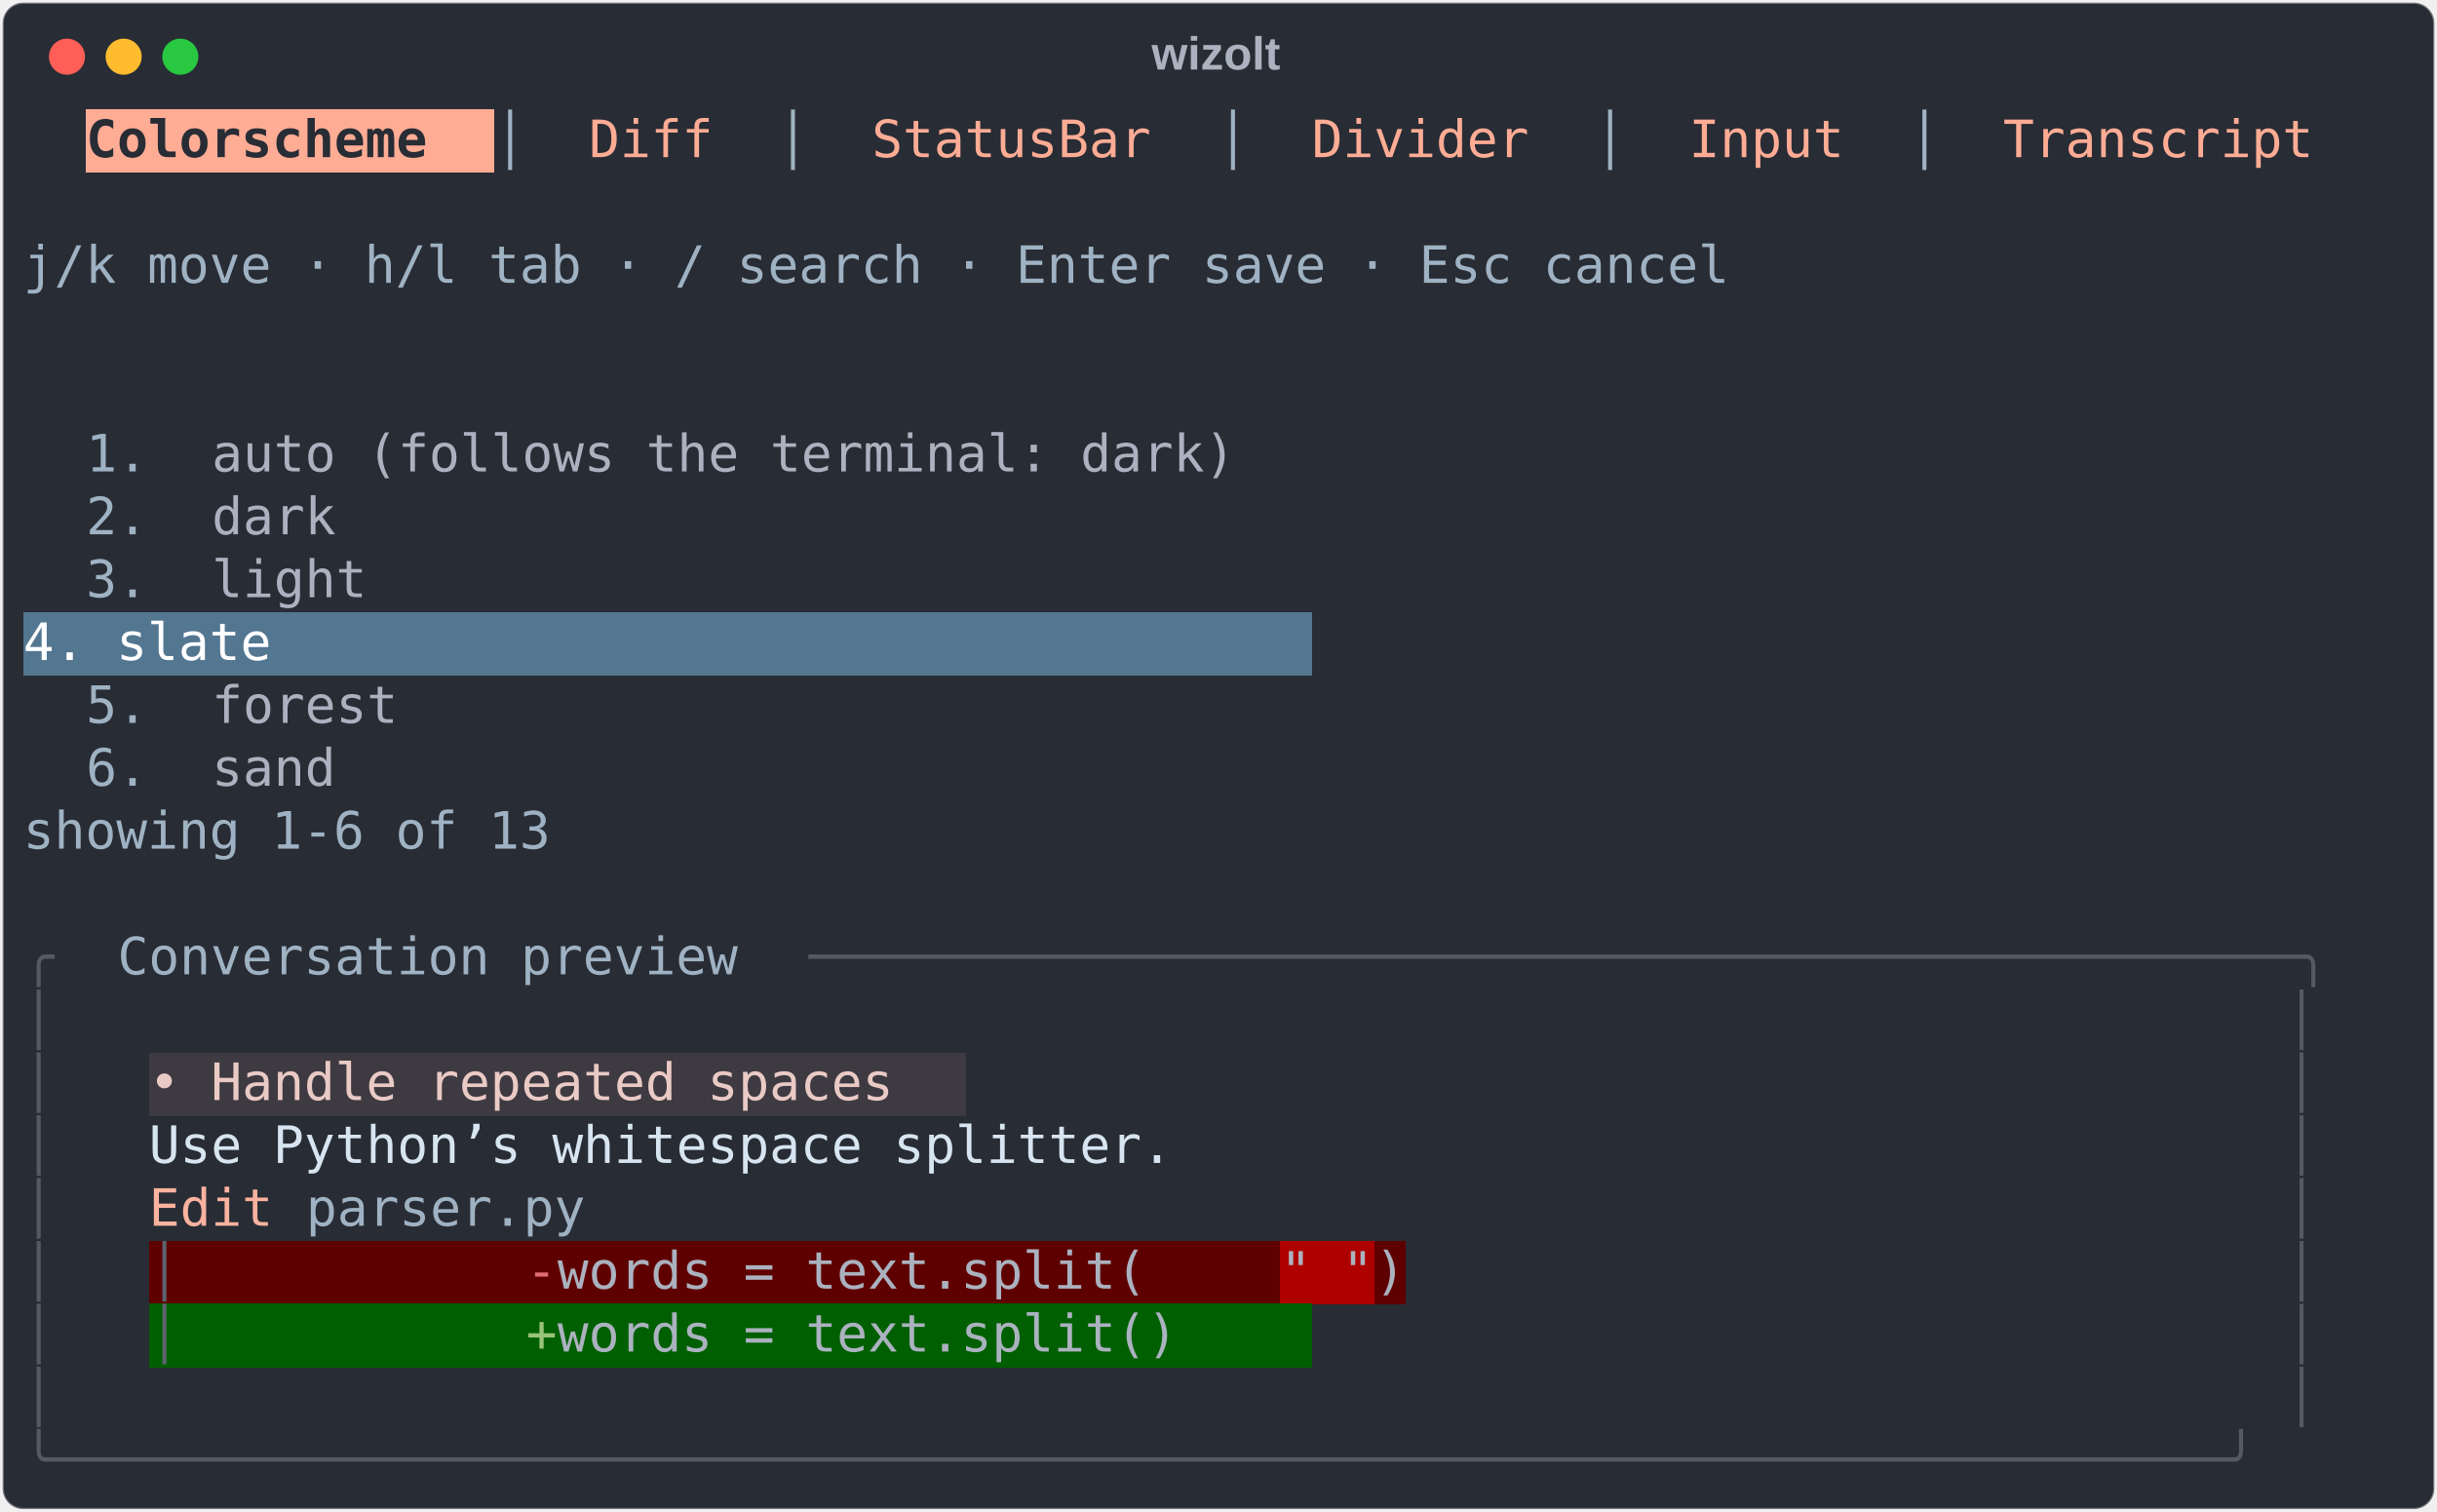
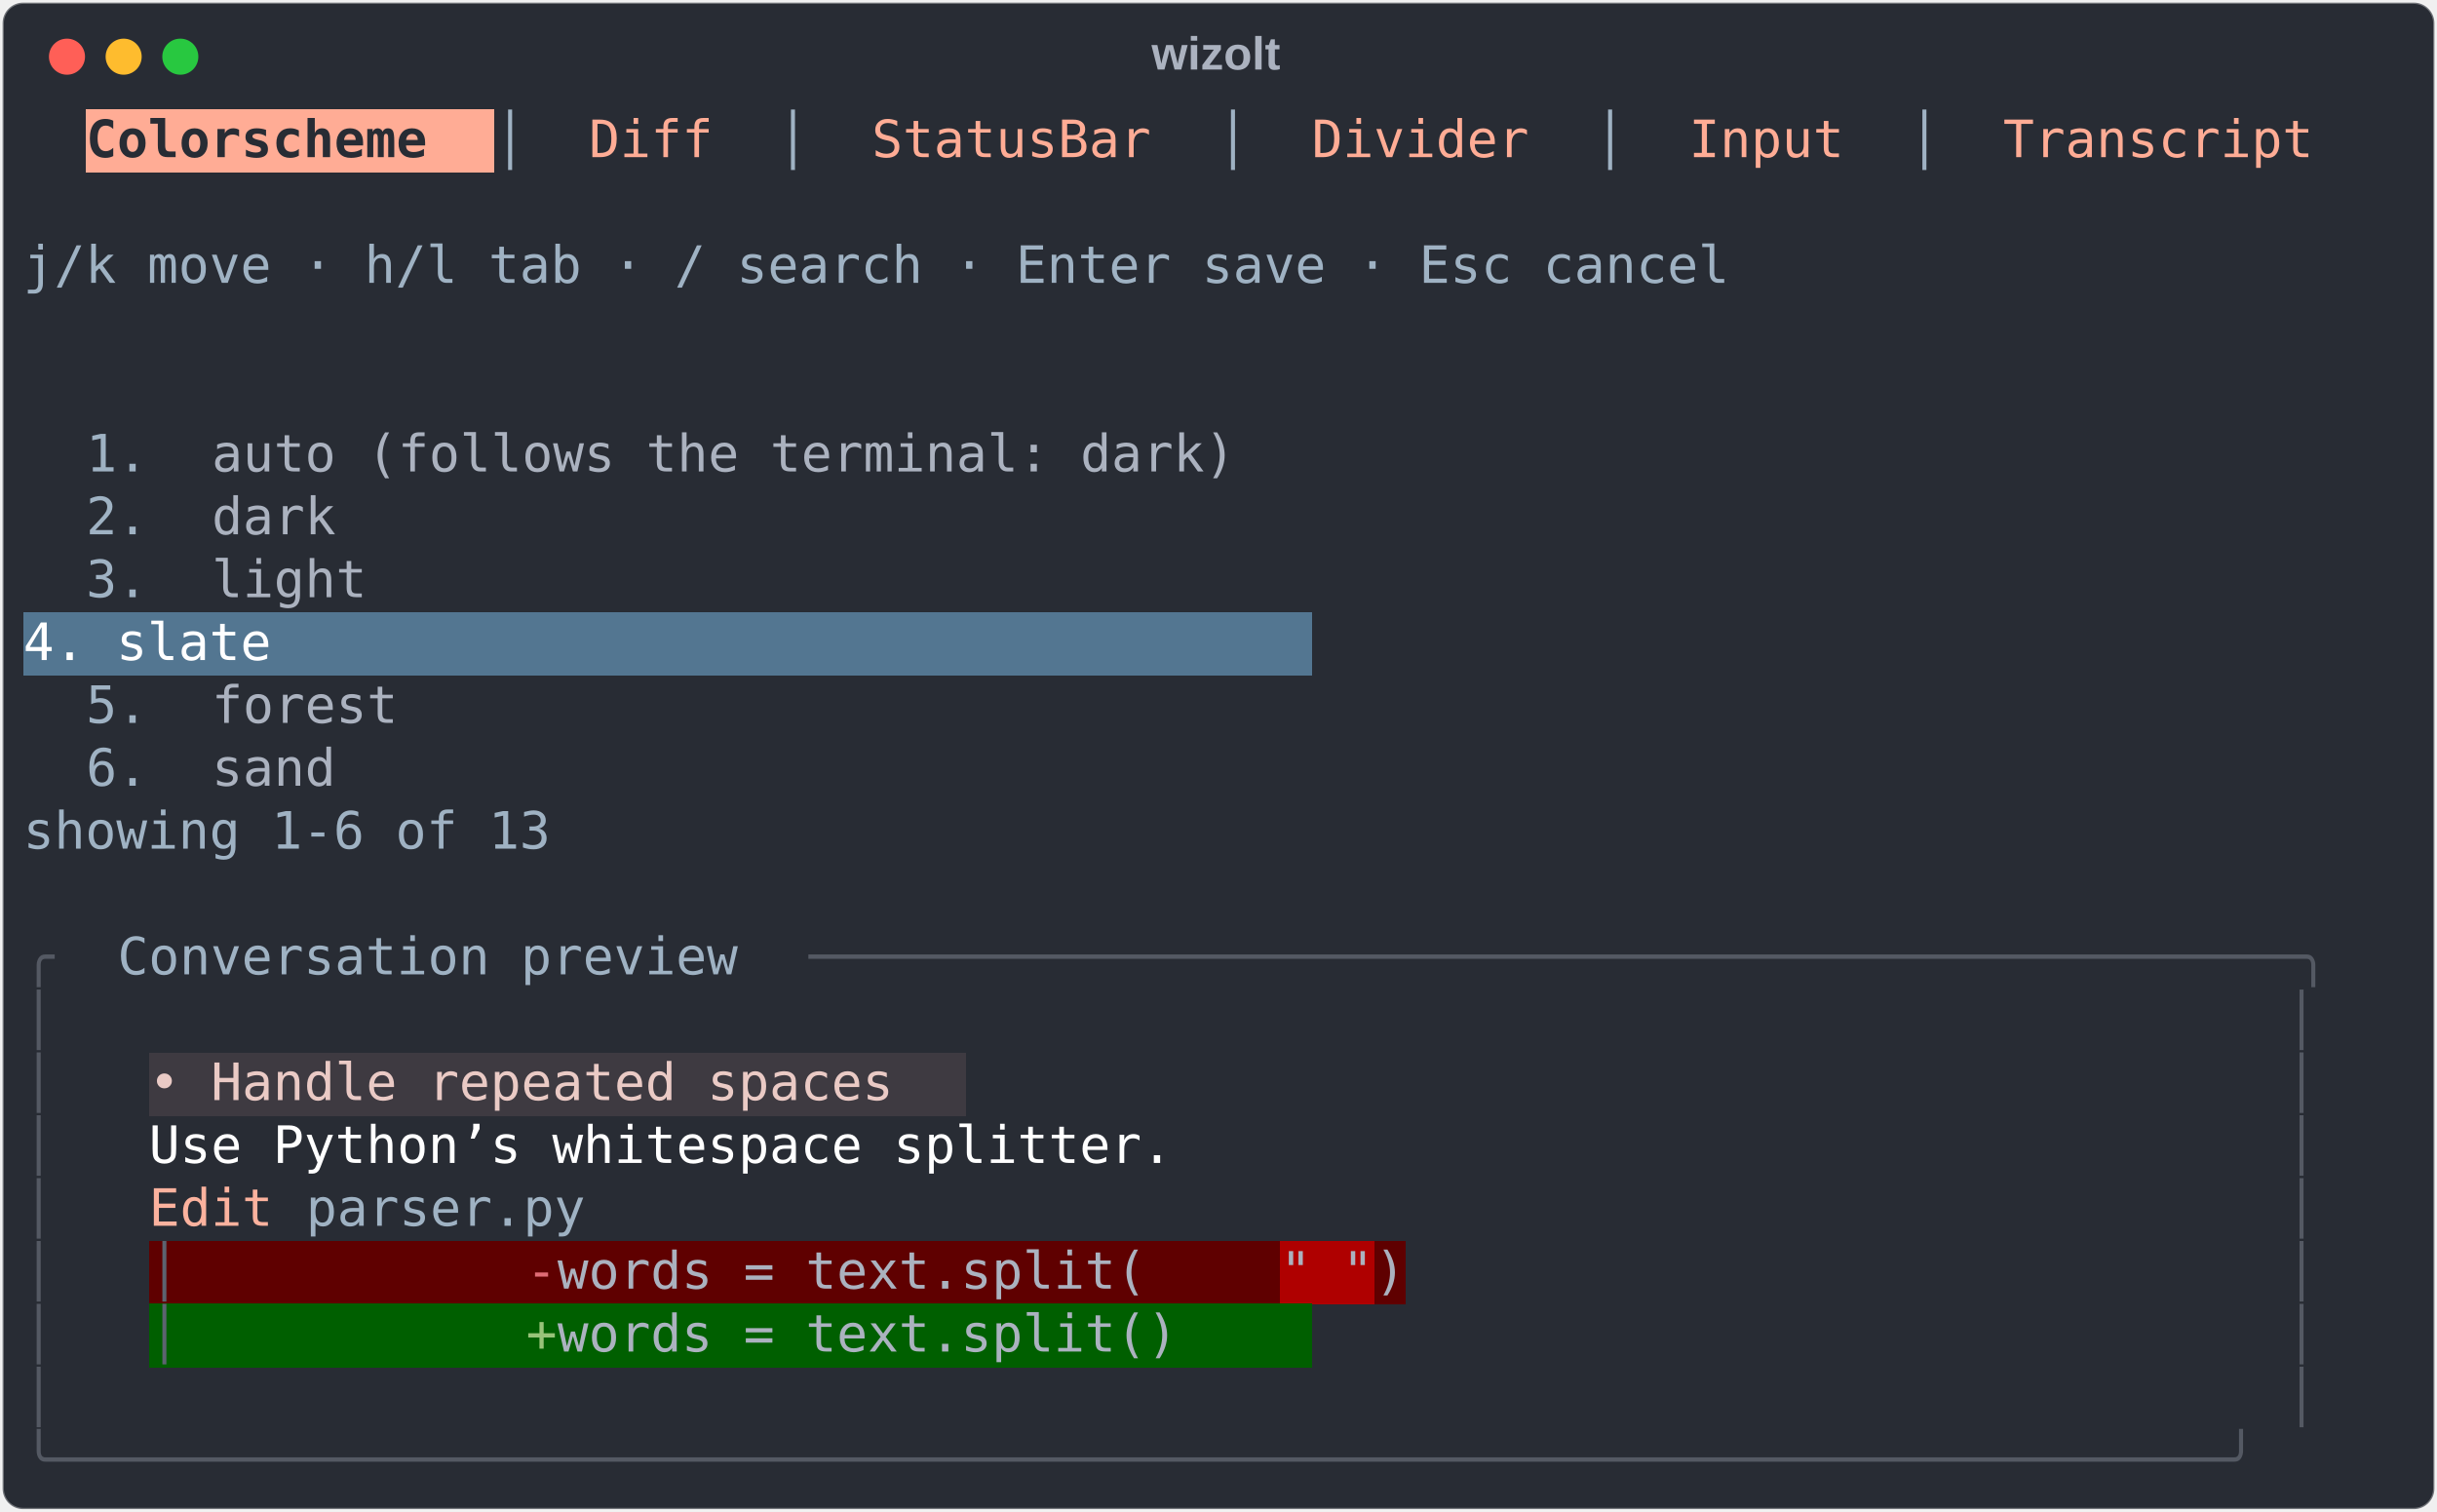
<svg xmlns="http://www.w3.org/2000/svg" class="rich-terminal" viewBox="0 0 946 586.8">
  <style>

    @font-face {
        font-family: "Fira Code";
        src: local("FiraCode-Regular"),
                url("https://cdnjs.cloudflare.com/ajax/libs/firacode/6.2.0/woff2/FiraCode-Regular.woff2") format("woff2"),
                url("https://cdnjs.cloudflare.com/ajax/libs/firacode/6.2.0/woff/FiraCode-Regular.woff") format("woff");
        font-style: normal;
        font-weight: 400;
    }
    @font-face {
        font-family: "Fira Code";
        src: local("FiraCode-Bold"),
                url("https://cdnjs.cloudflare.com/ajax/libs/firacode/6.2.0/woff2/FiraCode-Bold.woff2") format("woff2"),
                url("https://cdnjs.cloudflare.com/ajax/libs/firacode/6.2.0/woff/FiraCode-Bold.woff") format("woff");
        font-style: bold;
        font-weight: 700;
    }

    .appearance-picker-matrix {
        font-family: Fira Code, monospace;
        font-size: 20px;
        line-height: 24.4px;
        font-variant-east-asian: full-width;
    }

    .appearance-picker-title {
        font-size: 18px;
        font-weight: bold;
        font-family: arial;
    }

    .appearance-picker-r1 { fill: #abb2bf }
.appearance-picker-r2 { fill: #282c34;font-weight: bold }
.appearance-picker-r3 { fill: #9fb2c3 }
.appearance-picker-r4 { fill: #ffac95 }
.appearance-picker-r5 { fill: #ffffff }
.appearance-picker-r6 { fill: #545963 }
.appearance-picker-r7 { fill: #eacac5 }
- .appearance-picker-r8 { fill: #d7e5f1 }
- .appearance-picker-r9 { fill: #fbb29e }
- .appearance-picker-r10 { fill: #5c6370 }
- .appearance-picker-r11 { fill: #e06c75 }
- .appearance-picker-r12 { fill: #98c379 }
+ .appearance-picker-r8 { fill: #fbb29e }
+ .appearance-picker-r9 { fill: #5c6370 }
+ .appearance-picker-r10 { fill: #e06c75 }
+ .appearance-picker-r11 { fill: #98c379 }
    </style>
  <defs>
    <clipPath id="appearance-picker-clip-terminal">
      <rect x="0" y="0" width="926.2" height="535.8" />
    </clipPath>
    <clipPath id="appearance-picker-line-0">
      <rect x="0" y="1.5" width="927.2" height="24.65" />
    </clipPath>
    <clipPath id="appearance-picker-line-1">
      <rect x="0" y="25.9" width="927.2" height="24.65" />
    </clipPath>
    <clipPath id="appearance-picker-line-2">
      <rect x="0" y="50.3" width="927.2" height="24.65" />
    </clipPath>
    <clipPath id="appearance-picker-line-3">
      <rect x="0" y="74.7" width="927.2" height="24.65" />
    </clipPath>
    <clipPath id="appearance-picker-line-4">
      <rect x="0" y="99.1" width="927.2" height="24.65" />
    </clipPath>
    <clipPath id="appearance-picker-line-5">
      <rect x="0" y="123.5" width="927.2" height="24.65" />
    </clipPath>
    <clipPath id="appearance-picker-line-6">
      <rect x="0" y="147.9" width="927.2" height="24.65" />
    </clipPath>
    <clipPath id="appearance-picker-line-7">
      <rect x="0" y="172.3" width="927.2" height="24.65" />
    </clipPath>
    <clipPath id="appearance-picker-line-8">
      <rect x="0" y="196.7" width="927.2" height="24.65" />
    </clipPath>
    <clipPath id="appearance-picker-line-9">
      <rect x="0" y="221.1" width="927.2" height="24.65" />
    </clipPath>
    <clipPath id="appearance-picker-line-10">
      <rect x="0" y="245.5" width="927.2" height="24.65" />
    </clipPath>
    <clipPath id="appearance-picker-line-11">
      <rect x="0" y="269.9" width="927.2" height="24.65" />
    </clipPath>
    <clipPath id="appearance-picker-line-12">
      <rect x="0" y="294.3" width="927.2" height="24.65" />
    </clipPath>
    <clipPath id="appearance-picker-line-13">
      <rect x="0" y="318.7" width="927.2" height="24.65" />
    </clipPath>
    <clipPath id="appearance-picker-line-14">
      <rect x="0" y="343.1" width="927.2" height="24.65" />
    </clipPath>
    <clipPath id="appearance-picker-line-15">
      <rect x="0" y="367.5" width="927.2" height="24.65" />
    </clipPath>
    <clipPath id="appearance-picker-line-16">
      <rect x="0" y="391.9" width="927.2" height="24.65" />
    </clipPath>
    <clipPath id="appearance-picker-line-17">
      <rect x="0" y="416.3" width="927.2" height="24.65" />
    </clipPath>
    <clipPath id="appearance-picker-line-18">
      <rect x="0" y="440.7" width="927.2" height="24.65" />
    </clipPath>
    <clipPath id="appearance-picker-line-19">
      <rect x="0" y="465.1" width="927.2" height="24.65" />
    </clipPath>
    <clipPath id="appearance-picker-line-20">
      <rect x="0" y="489.5" width="927.2" height="24.65" />
    </clipPath>
  </defs>
  <rect fill="#282c34" stroke="rgba(255,255,255,0.35)" stroke-width="1" x="1" y="1" width="944" height="584.8" rx="8" />
  <text class="appearance-picker-title" fill="#abb2bf" text-anchor="middle" x="472" y="27">wizolt</text>
  <g transform="translate(26,22)">
    <circle cx="0" cy="0" r="7" fill="#ff5f57" />
    <circle cx="22" cy="0" r="7" fill="#febc2e" />
    <circle cx="44" cy="0" r="7" fill="#28c840" />
  </g>
  <g transform="translate(9, 41)" clip-path="url(#appearance-picker-clip-terminal)">
    <rect fill="#ffac95" x="24.4" y="1.5" width="158.6" height="24.65" shape-rendering="crispEdges" />
    <rect fill="#537691" x="0" y="196.7" width="500.2" height="24.65" shape-rendering="crispEdges" />
    <rect fill="#3e3a41" x="48.8" y="367.5" width="317.2" height="24.65" shape-rendering="crispEdges" />
    <rect fill="#5f0000" x="48.8" y="440.7" width="146.4" height="24.65" shape-rendering="crispEdges" />
    <rect fill="#5f0000" x="195.2" y="440.7" width="12.2" height="24.65" shape-rendering="crispEdges" />
    <rect fill="#5f0000" x="207.4" y="440.7" width="280.6" height="24.65" shape-rendering="crispEdges" />
    <rect fill="#af0000" x="488" y="440.7" width="36.6" height="24.65" shape-rendering="crispEdges" />
    <rect fill="#5f0000" x="524.6" y="440.7" width="12.2" height="24.65" shape-rendering="crispEdges" />
    <rect fill="#005f00" x="48.8" y="465.1" width="146.4" height="24.65" shape-rendering="crispEdges" />
    <rect fill="#005f00" x="195.2" y="465.1" width="12.2" height="24.65" shape-rendering="crispEdges" />
    <rect fill="#005f00" x="207.4" y="465.1" width="292.8" height="24.65" shape-rendering="crispEdges" />
    <g class="appearance-picker-matrix">
      <text class="appearance-picker-r2" x="24.4" y="20" textLength="158.6" clip-path="url(#appearance-picker-line-0)"> Colorscheme </text>
      <text class="appearance-picker-r3" x="183" y="20" textLength="36.6" clip-path="url(#appearance-picker-line-0)"> │ </text>
      <text class="appearance-picker-r4" x="219.6" y="20" textLength="73.2" clip-path="url(#appearance-picker-line-0)"> Diff </text>
      <text class="appearance-picker-r3" x="292.8" y="20" textLength="36.6" clip-path="url(#appearance-picker-line-0)"> │ </text>
      <text class="appearance-picker-r4" x="329.4" y="20" textLength="134.2" clip-path="url(#appearance-picker-line-0)"> StatusBar </text>
      <text class="appearance-picker-r3" x="463.6" y="20" textLength="36.6" clip-path="url(#appearance-picker-line-0)"> │ </text>
      <text class="appearance-picker-r4" x="500.2" y="20" textLength="109.8" clip-path="url(#appearance-picker-line-0)"> Divider </text>
      <text class="appearance-picker-r3" x="610" y="20" textLength="36.6" clip-path="url(#appearance-picker-line-0)"> │ </text>
      <text class="appearance-picker-r4" x="646.6" y="20" textLength="85.4" clip-path="url(#appearance-picker-line-0)"> Input </text>
      <text class="appearance-picker-r3" x="732" y="20" textLength="36.6" clip-path="url(#appearance-picker-line-0)"> │ </text>
      <text class="appearance-picker-r4" x="768.6" y="20" textLength="146.4" clip-path="url(#appearance-picker-line-0)"> Transcript </text>
      <text class="appearance-picker-r1" x="927.2" y="20" textLength="12.2" clip-path="url(#appearance-picker-line-0)">
</text>
      <text class="appearance-picker-r1" x="927.2" y="44.4" textLength="12.2" clip-path="url(#appearance-picker-line-1)">
</text>
      <text class="appearance-picker-r3" x="0" y="68.8" textLength="695.4" clip-path="url(#appearance-picker-line-2)">  j/k move · h/l tab · / search · Enter save · Esc cancel</text>
      <text class="appearance-picker-r1" x="927.2" y="68.8" textLength="12.2" clip-path="url(#appearance-picker-line-2)">
</text>
      <text class="appearance-picker-r1" x="927.2" y="93.2" textLength="12.2" clip-path="url(#appearance-picker-line-3)">
</text>
      <text class="appearance-picker-r1" x="927.2" y="117.6" textLength="12.2" clip-path="url(#appearance-picker-line-4)">
</text>
      <text class="appearance-picker-r3" x="24.4" y="142" textLength="48.8" clip-path="url(#appearance-picker-line-5)"> 1. </text>
      <text class="appearance-picker-r1" x="73.2" y="142" textLength="402.6" clip-path="url(#appearance-picker-line-5)">auto (follows the terminal: dark)</text>
      <text class="appearance-picker-r1" x="927.2" y="142" textLength="12.2" clip-path="url(#appearance-picker-line-5)">
</text>
      <text class="appearance-picker-r3" x="24.4" y="166.4" textLength="48.8" clip-path="url(#appearance-picker-line-6)"> 2. </text>
      <text class="appearance-picker-r1" x="73.2" y="166.4" textLength="48.8" clip-path="url(#appearance-picker-line-6)">dark</text>
      <text class="appearance-picker-r1" x="927.2" y="166.4" textLength="12.2" clip-path="url(#appearance-picker-line-6)">
</text>
      <text class="appearance-picker-r3" x="24.4" y="190.8" textLength="48.8" clip-path="url(#appearance-picker-line-7)"> 3. </text>
      <text class="appearance-picker-r1" x="73.2" y="190.8" textLength="61" clip-path="url(#appearance-picker-line-7)">light</text>
      <text class="appearance-picker-r1" x="927.2" y="190.8" textLength="12.2" clip-path="url(#appearance-picker-line-7)">
</text>
      <text class="appearance-picker-r5" x="0" y="215.2" textLength="500.2" clip-path="url(#appearance-picker-line-8)">   4. slate                              </text>
      <text class="appearance-picker-r1" x="927.2" y="215.2" textLength="12.2" clip-path="url(#appearance-picker-line-8)">
</text>
      <text class="appearance-picker-r3" x="24.4" y="239.6" textLength="48.8" clip-path="url(#appearance-picker-line-9)"> 5. </text>
      <text class="appearance-picker-r1" x="73.2" y="239.6" textLength="73.2" clip-path="url(#appearance-picker-line-9)">forest</text>
      <text class="appearance-picker-r1" x="927.2" y="239.6" textLength="12.2" clip-path="url(#appearance-picker-line-9)">
</text>
      <text class="appearance-picker-r3" x="24.4" y="264" textLength="48.8" clip-path="url(#appearance-picker-line-10)"> 6. </text>
      <text class="appearance-picker-r1" x="73.2" y="264" textLength="48.8" clip-path="url(#appearance-picker-line-10)">sand</text>
      <text class="appearance-picker-r1" x="927.2" y="264" textLength="12.2" clip-path="url(#appearance-picker-line-10)">
</text>
      <text class="appearance-picker-r3" x="0" y="288.4" textLength="231.8" clip-path="url(#appearance-picker-line-11)">  showing 1-6 of 13</text>
      <text class="appearance-picker-r1" x="927.2" y="288.4" textLength="12.2" clip-path="url(#appearance-picker-line-11)">
</text>
      <text class="appearance-picker-r1" x="927.2" y="312.8" textLength="12.2" clip-path="url(#appearance-picker-line-12)">
</text>
      <text class="appearance-picker-r6" x="0" y="337.2" textLength="36.6" clip-path="url(#appearance-picker-line-13)">  ╭</text>
      <text class="appearance-picker-r3" x="36.6" y="337.2" textLength="268.4" clip-path="url(#appearance-picker-line-13)"> Conversation preview </text>
      <text class="appearance-picker-r6" x="305" y="337.2" textLength="597.8" clip-path="url(#appearance-picker-line-13)">────────────────────────────────────────────────╮</text>
      <text class="appearance-picker-r1" x="927.2" y="337.2" textLength="12.2" clip-path="url(#appearance-picker-line-13)">
</text>
      <text class="appearance-picker-r6" x="0" y="361.6" textLength="48.8" clip-path="url(#appearance-picker-line-14)">  │ </text>
      <text class="appearance-picker-r6" x="878.4" y="361.6" textLength="24.4" clip-path="url(#appearance-picker-line-14)"> │</text>
      <text class="appearance-picker-r1" x="927.2" y="361.6" textLength="12.2" clip-path="url(#appearance-picker-line-14)">
</text>
      <text class="appearance-picker-r6" x="0" y="386" textLength="48.8" clip-path="url(#appearance-picker-line-15)">  │ </text>
      <text class="appearance-picker-r7" x="48.8" y="386" textLength="317.2" clip-path="url(#appearance-picker-line-15)"> • Handle repeated spaces </text>
      <text class="appearance-picker-r6" x="878.4" y="386" textLength="24.4" clip-path="url(#appearance-picker-line-15)"> │</text>
      <text class="appearance-picker-r1" x="927.2" y="386" textLength="12.2" clip-path="url(#appearance-picker-line-15)">
</text>
      <text class="appearance-picker-r6" x="0" y="410.4" textLength="48.8" clip-path="url(#appearance-picker-line-16)">  │ </text>
-       <text class="appearance-picker-r8" x="48.8" y="410.4" textLength="402.6" clip-path="url(#appearance-picker-line-16)">Use Python’s whitespace splitter.</text>
+       <text class="appearance-picker-r5" x="48.8" y="410.4" textLength="402.6" clip-path="url(#appearance-picker-line-16)">Use Python’s whitespace splitter.</text>
      <text class="appearance-picker-r6" x="878.4" y="410.4" textLength="24.4" clip-path="url(#appearance-picker-line-16)"> │</text>
      <text class="appearance-picker-r1" x="927.2" y="410.4" textLength="12.2" clip-path="url(#appearance-picker-line-16)">
</text>
      <text class="appearance-picker-r6" x="0" y="434.8" textLength="48.8" clip-path="url(#appearance-picker-line-17)">  │ </text>
-       <text class="appearance-picker-r9" x="48.8" y="434.8" textLength="61" clip-path="url(#appearance-picker-line-17)">Edit </text>
+       <text class="appearance-picker-r8" x="48.8" y="434.8" textLength="61" clip-path="url(#appearance-picker-line-17)">Edit </text>
      <text class="appearance-picker-r3" x="109.8" y="434.8" textLength="109.8" clip-path="url(#appearance-picker-line-17)">parser.py</text>
      <text class="appearance-picker-r6" x="878.4" y="434.8" textLength="24.4" clip-path="url(#appearance-picker-line-17)"> │</text>
      <text class="appearance-picker-r1" x="927.2" y="434.8" textLength="12.2" clip-path="url(#appearance-picker-line-17)">
</text>
      <text class="appearance-picker-r6" x="0" y="459.2" textLength="48.8" clip-path="url(#appearance-picker-line-18)">  │ </text>
-       <text class="appearance-picker-r10" x="48.8" y="459.2" textLength="146.4" clip-path="url(#appearance-picker-line-18)">          │ </text>
-       <text class="appearance-picker-r11" x="195.2" y="459.2" textLength="12.2" clip-path="url(#appearance-picker-line-18)">-</text>
+       <text class="appearance-picker-r9" x="48.8" y="459.2" textLength="146.4" clip-path="url(#appearance-picker-line-18)">          │ </text>
+       <text class="appearance-picker-r10" x="195.2" y="459.2" textLength="12.2" clip-path="url(#appearance-picker-line-18)">-</text>
      <text class="appearance-picker-r1" x="207.4" y="459.2" textLength="280.6" clip-path="url(#appearance-picker-line-18)">    words = text.split(</text>
      <text class="appearance-picker-r1" x="488" y="459.2" textLength="36.6" clip-path="url(#appearance-picker-line-18)">" "</text>
      <text class="appearance-picker-r1" x="524.6" y="459.2" textLength="12.2" clip-path="url(#appearance-picker-line-18)">)</text>
      <text class="appearance-picker-r6" x="878.4" y="459.2" textLength="24.4" clip-path="url(#appearance-picker-line-18)"> │</text>
      <text class="appearance-picker-r1" x="927.2" y="459.2" textLength="12.2" clip-path="url(#appearance-picker-line-18)">
</text>
      <text class="appearance-picker-r6" x="0" y="483.6" textLength="48.8" clip-path="url(#appearance-picker-line-19)">  │ </text>
-       <text class="appearance-picker-r10" x="48.8" y="483.6" textLength="146.4" clip-path="url(#appearance-picker-line-19)">          │ </text>
-       <text class="appearance-picker-r12" x="195.2" y="483.6" textLength="12.2" clip-path="url(#appearance-picker-line-19)">+</text>
+       <text class="appearance-picker-r9" x="48.8" y="483.6" textLength="146.4" clip-path="url(#appearance-picker-line-19)">          │ </text>
+       <text class="appearance-picker-r11" x="195.2" y="483.6" textLength="12.2" clip-path="url(#appearance-picker-line-19)">+</text>
      <text class="appearance-picker-r1" x="207.4" y="483.6" textLength="292.8" clip-path="url(#appearance-picker-line-19)">    words = text.split()</text>
      <text class="appearance-picker-r6" x="878.4" y="483.6" textLength="24.4" clip-path="url(#appearance-picker-line-19)"> │</text>
      <text class="appearance-picker-r1" x="927.2" y="483.6" textLength="12.2" clip-path="url(#appearance-picker-line-19)">
</text>
      <text class="appearance-picker-r6" x="0" y="508" textLength="48.8" clip-path="url(#appearance-picker-line-20)">  │ </text>
      <text class="appearance-picker-r6" x="878.4" y="508" textLength="24.4" clip-path="url(#appearance-picker-line-20)"> │</text>
      <text class="appearance-picker-r1" x="927.2" y="508" textLength="12.2" clip-path="url(#appearance-picker-line-20)">
</text>
      <text class="appearance-picker-r6" x="0" y="532.4" textLength="902.8" clip-path="url(#appearance-picker-line-21)">  ╰──────────────────────────────────────────────────────────────────────╯</text>
      <text class="appearance-picker-r1" x="927.2" y="532.4" textLength="12.2" clip-path="url(#appearance-picker-line-21)">
</text>
    </g>
  </g>
</svg>
